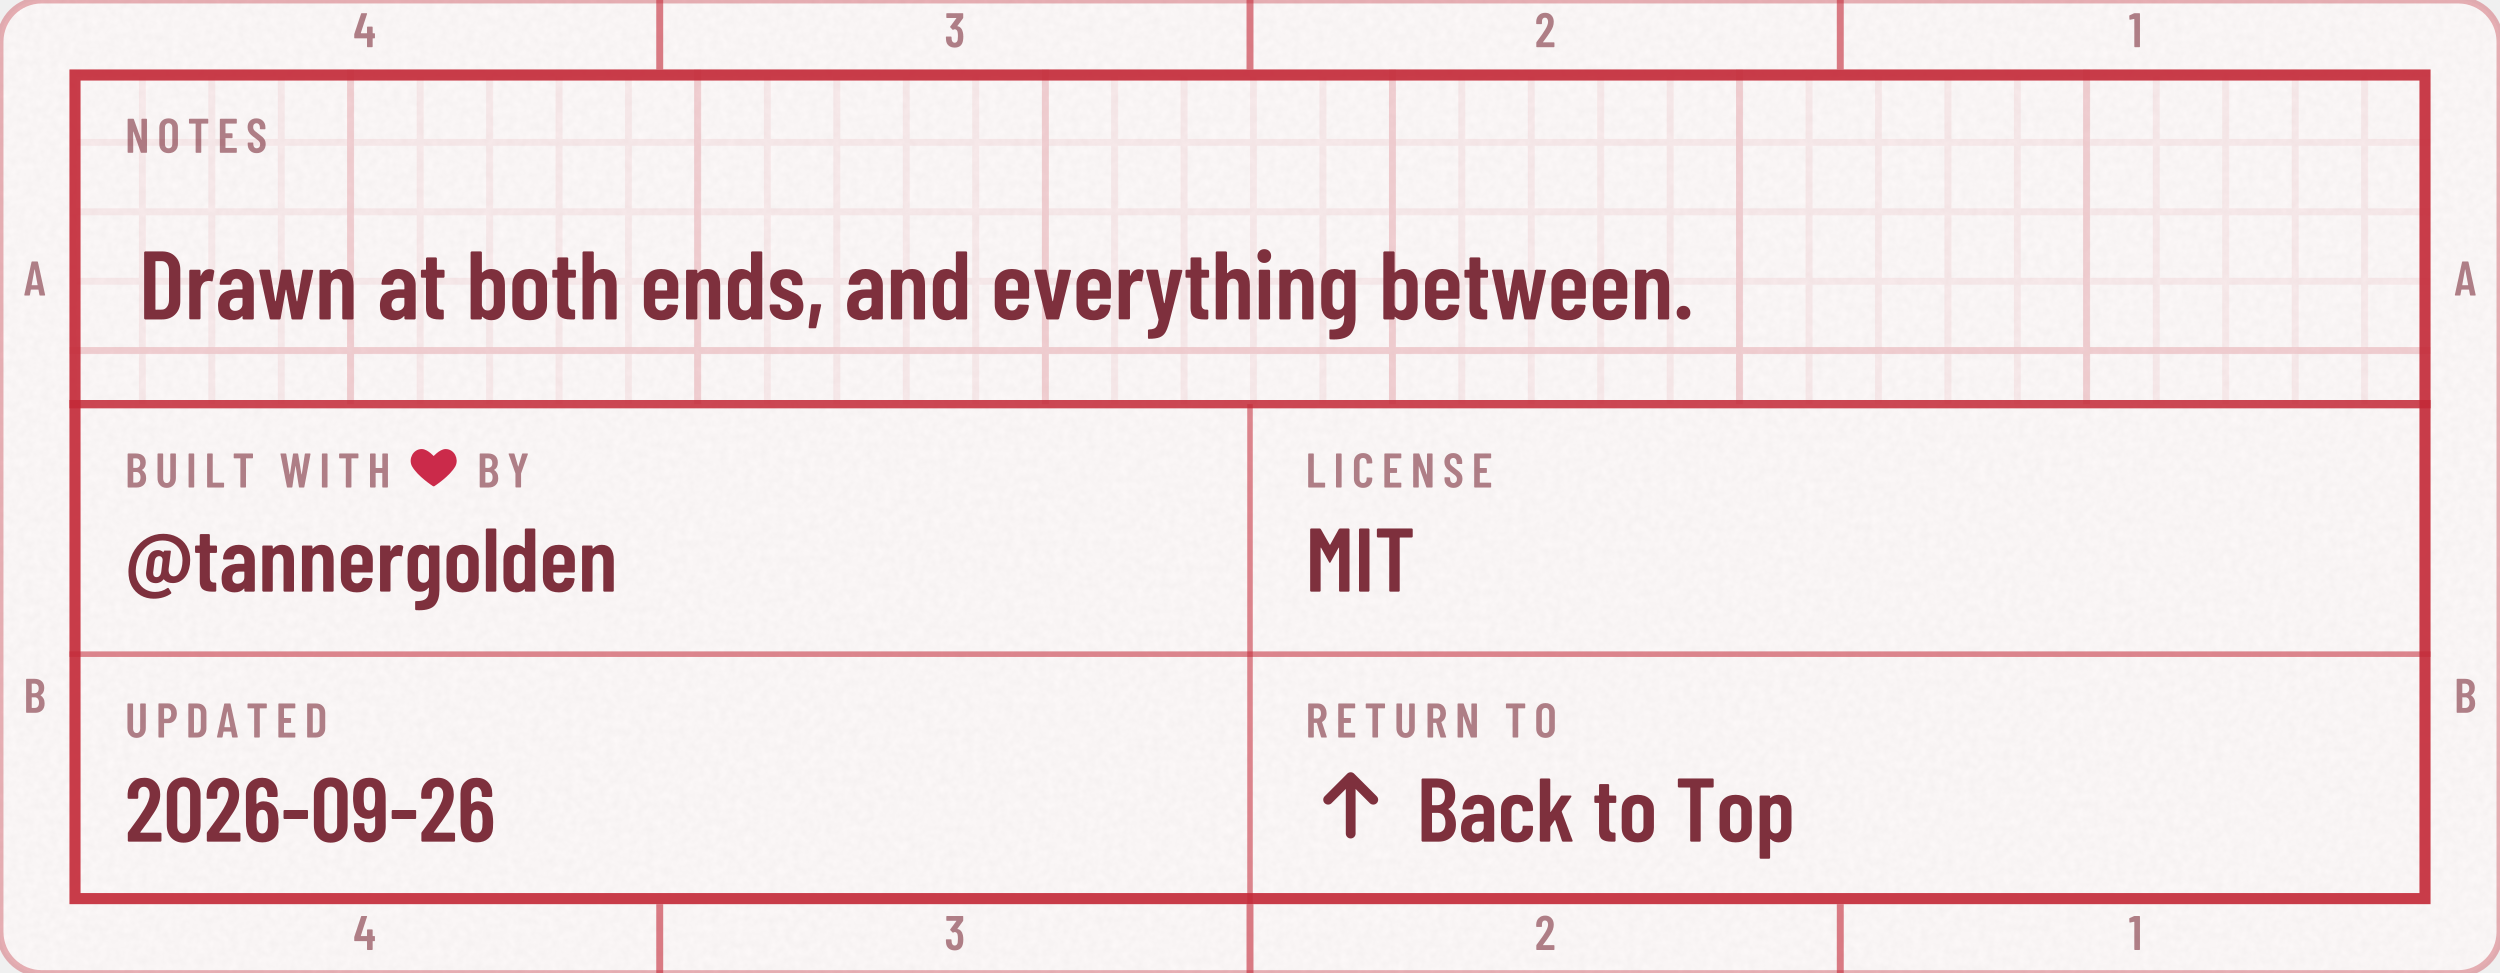
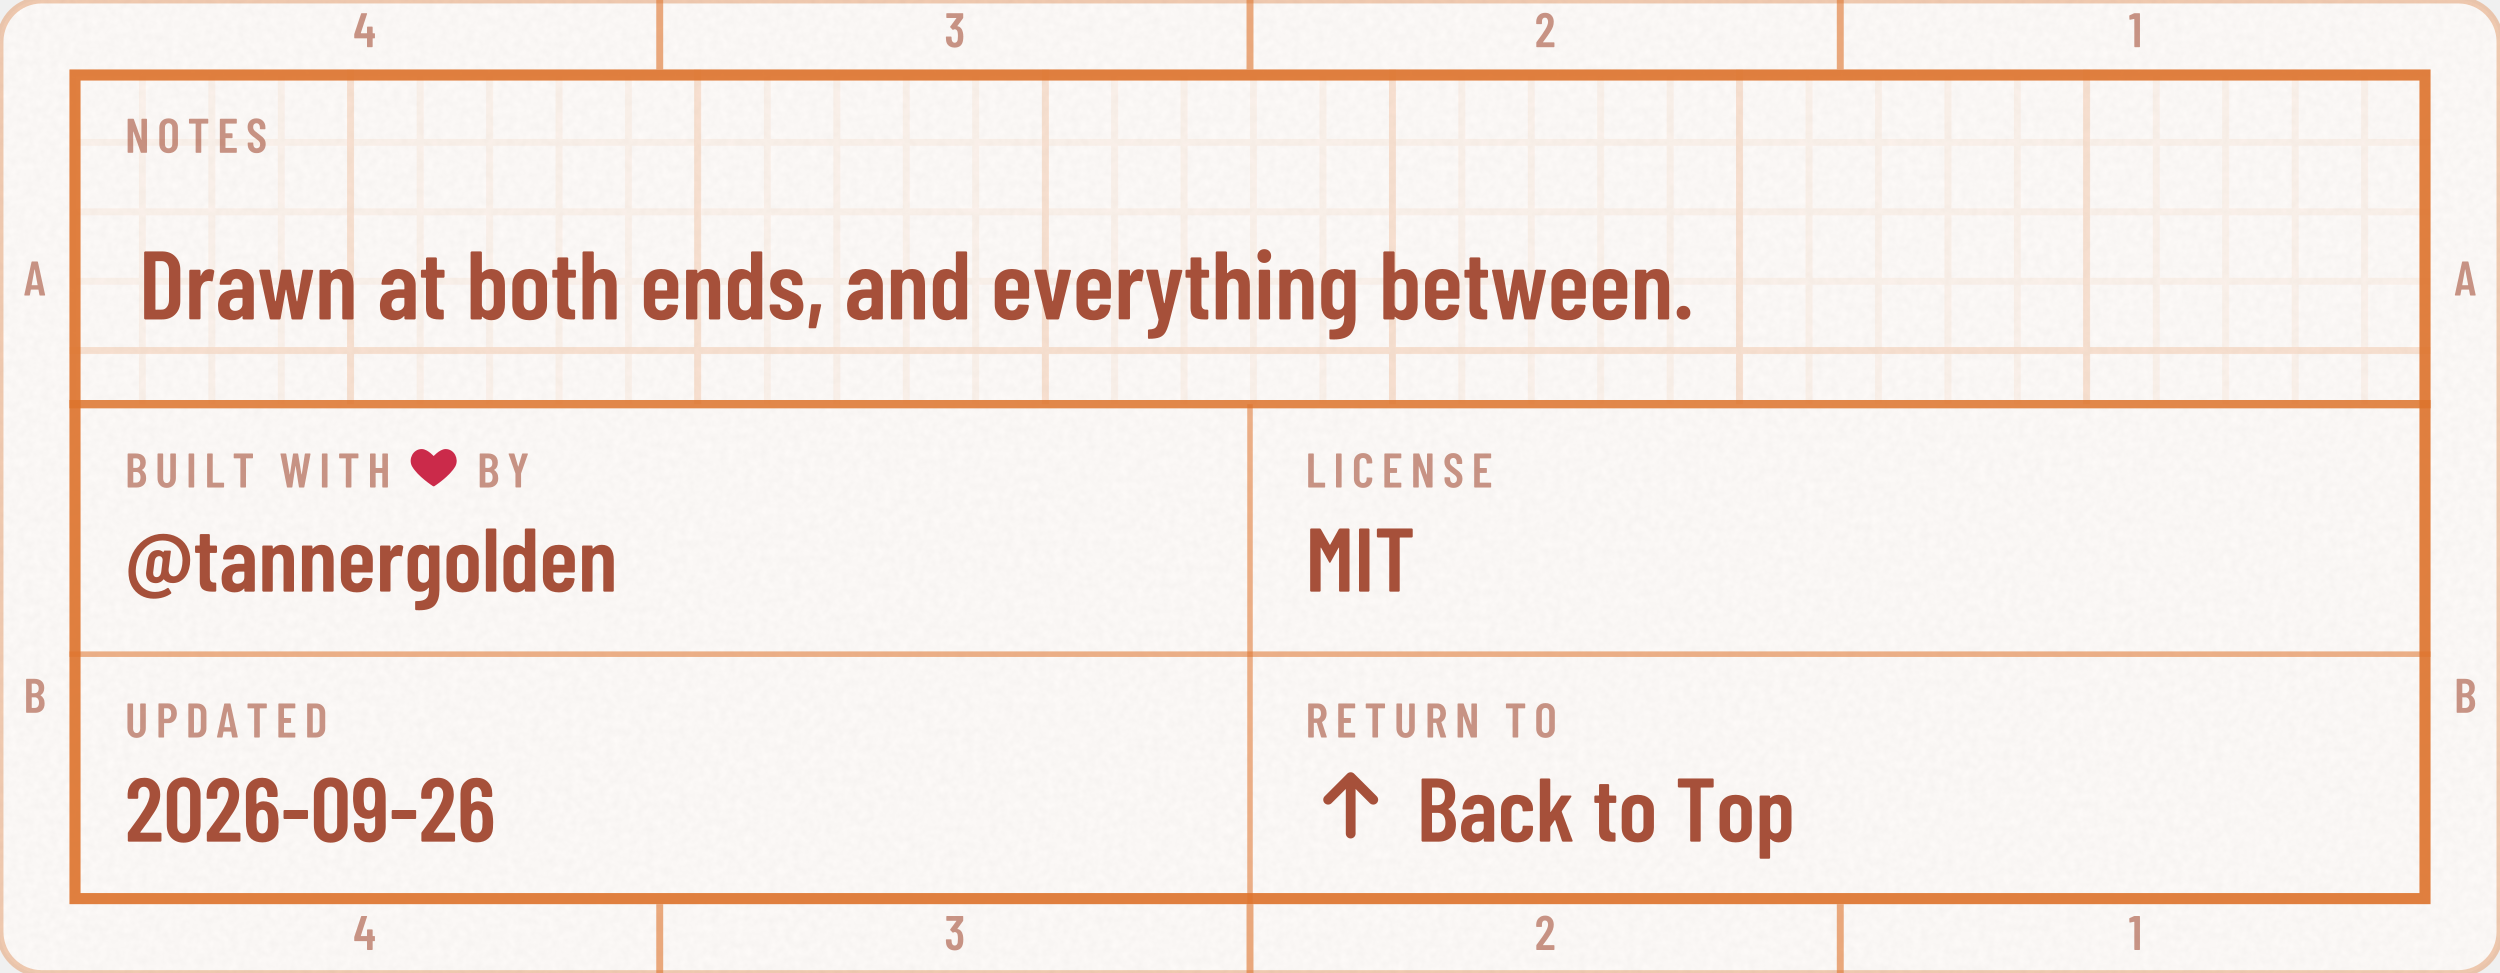
<svg xmlns="http://www.w3.org/2000/svg" width="360" height="140" viewBox="0 0 360 140" role="img" aria-labelledby="t d">
  <defs>
    <clipPath id="kc1">
      <rect x="0" y="0" width="360" height="140.2" rx="6" />
    </clipPath>
    <filter id="kn2" x="0" y="0" width="100%" height="100%">
      <feTurbulence type="fractalNoise" baseFrequency=".85" numOctaves="2" stitchTiles="stitch" />
      <feColorMatrix values="0 0 0 0 0 0 0 0 0 0 0 0 0 0 0 0 0 0 0.035 0" />
    </filter>
    <pattern id="kp3" width="10" height="10" patternUnits="userSpaceOnUse">
-       <path d="M10 .5H.5V10" fill="none" stroke="#C32837" stroke-opacity="0.07" />
+       <path d="M10 .5H.5V10" fill="none" stroke="#DD732C" stroke-opacity="0.07" />
    </pattern>
    <pattern id="kp4" width="50" height="50" patternUnits="userSpaceOnUse">
-       <path d="M50 .5H.5V50" fill="none" stroke="#C32837" stroke-opacity="0.14" />
+       <path d="M50 .5H.5V50" fill="none" stroke="#DD732C" stroke-opacity="0.14" />
    </pattern>
    <clipPath id="kc5">
      <path clip-rule="evenodd" d="M10 10h340v120.2h-340zM10 58.2h340v72h-340z" />
    </clipPath>
    <path id="m44" d="M33 -78 59 146Q60 157 71 157H151Q164 157 161 144L112 -80Q110 -91 99 -91H45Q39 -91 36 -88Q32 -84 33 -78Z" />
    <path id="m45" d="M27 263V339Q27 344 30 348Q34 351 39 351H286Q291 351 294 348Q298 344 298 339V263Q298 258 294 254Q291 251 286 251H39Q34 251 30 254Q27 258 27 263Z" />
    <path id="m46" d="M35 69Q35 100 55 120Q75 140 106 140Q137 140 156 120Q176 100 176 69Q176 38 156 18Q136 -2 106 -2Q75 -2 55 18Q35 38 35 69Z" />
    <path id="m48" d="M38 183V517Q38 604 89 658Q140 711 224 711Q309 711 360 658Q412 604 412 517V183Q412 96 360 42Q309 -11 224 -11Q140 -11 89 42Q38 96 38 183ZM296 176V524Q296 563 276 586Q257 610 224 610Q192 610 173 586Q154 563 154 524V176Q154 137 173 114Q192 90 224 90Q257 90 276 114Q296 137 296 176Z" />
    <path id="m49" d="M122 700H218Q223 700 226 696Q230 693 230 688V12Q230 7 226 4Q223 0 218 0H126Q121 0 118 4Q114 7 114 12V576Q114 578 112 580Q111 582 109 581L27 565H24Q13 565 13 576L10 643Q10 653 18 657L107 697Q114 700 122 700Z" />
    <path id="m50" d="M173 100H392Q397 100 400 96Q404 93 404 88V12Q404 7 400 4Q397 0 392 0H43Q38 0 34 4Q31 7 31 12V92Q31 101 36 107L75 160Q114 212 152 266Q189 320 215 363Q273 459 273 522Q273 562 256 585Q238 608 209 608Q180 608 163 586Q146 563 147 526V487Q147 482 144 478Q140 475 135 475H41Q36 475 32 478Q29 482 29 487V530Q33 610 84 659Q134 708 214 708Q293 708 342 656Q390 605 390 521Q390 471 373 422Q356 373 319 317Q294 277 260 229Q225 181 214 166Q184 126 170 106Q168 104 169 102Q170 100 173 100Z" />
    <path id="m51" d="M387 218Q387 169 380 134Q368 66 326 29Q283 -8 210 -8Q134 -8 86 32Q38 73 32 143Q30 165 28 207Q28 219 40 219H132Q144 219 144 207Q146 173 148 156Q153 125 169 108Q185 92 210 92Q234 92 250 108Q266 123 271 152Q276 182 276 230Q276 281 269 315Q263 341 248 355Q233 369 210 369Q195 369 183 360Q177 356 174 356Q172 356 166 360L119 408Q115 412 115 417Q115 421 118 425L243 595Q245 597 244 599Q242 601 239 601H49Q44 601 40 604Q37 608 37 613V688Q37 693 40 696Q44 700 49 700H373Q378 700 382 696Q385 693 385 688V609Q385 602 380 594L266 438Q262 432 268 431Q309 426 338 392Q368 358 378 307Q387 267 387 218Z" />
    <path id="m52" d="M443 275V194Q443 189 440 186Q436 182 431 182H401Q396 182 396 177V12Q396 7 392 4Q389 0 384 0H292Q287 0 284 4Q280 7 280 12V177Q280 182 275 182H29Q24 182 20 186Q17 189 17 194V259Q17 268 19 274L158 690Q161 700 171 700H271Q277 700 280 696Q283 693 281 686L153 293Q152 287 157 287H275Q280 287 280 292V412Q280 417 284 420Q287 424 292 424H384Q389 424 392 420Q396 417 396 412V292Q396 287 401 287H431Q436 287 440 284Q443 280 443 275Z" />
    <path id="m54" d="M401 216Q401 193 399 151Q394 75 346 34Q299 -8 221 -8Q147 -8 101 30Q55 69 46 144Q40 171 40 207L39 532Q39 613 88 660Q138 708 219 708Q295 708 343 660Q391 612 391 532V507Q391 502 388 498Q384 495 379 495H287Q282 495 278 498Q275 502 275 507V526Q275 560 258 582Q242 605 219 605Q191 605 174 583Q156 561 156 526V423Q156 420 158 419Q160 418 162 420Q191 447 234 447Q303 447 346 403Q389 359 396 286Q401 253 401 216ZM284 224Q284 250 279 295Q267 353 220 353Q196 353 180 338Q165 322 160 292Q156 257 156 224Q156 195 159 157Q164 125 180 108Q195 91 220 91Q245 91 260 109Q276 127 281 160Q284 196 284 224Z" />
    <path id="m57" d="M384 168Q384 87 334 40Q285 -8 204 -8Q128 -8 80 40Q32 88 32 168V193Q32 198 36 202Q39 205 44 205H136Q141 205 144 202Q148 198 148 193V174Q148 140 164 118Q181 95 204 95Q232 95 250 117Q267 139 267 174V276Q267 279 265 280Q263 281 261 279Q232 253 189 253Q120 253 77 297Q34 341 27 414Q22 447 22 484Q22 518 25 549Q29 625 76 666Q124 708 203 708Q276 708 322 670Q368 631 378 556Q383 526 383 493ZM267 476Q267 506 264 543Q253 609 204 609Q179 609 163 591Q147 573 142 540Q140 516 140 476Q140 439 145 405Q150 377 166 362Q181 347 204 347Q228 347 244 362Q259 378 263 408Q267 443 267 476Z" />
    <path id="m64" d="M722 352Q722 327 719 301Q706 204 655 150Q604 95 529 95Q465 95 431 135Q427 138 424 134Q409 113 387 104Q365 94 343 94Q292 94 262 124Q233 154 233 201Q233 218 238 250L242 283Q244 307 250 347Q268 461 367 461Q380 461 394 456Q409 451 421 440Q428 435 428 442V444Q429 455 441 455H497Q509 455 508 442L484 258Q483 252 483 240Q483 206 499 188Q515 170 541 170Q577 170 602 206Q626 243 634 303Q637 326 637 346Q637 413 609 463Q581 513 530 540Q480 567 414 567Q342 567 279 530Q216 492 174 426Q132 359 122 275Q119 251 119 229Q119 156 149 104Q179 51 228 24Q277 -3 333 -3Q408 -3 468 39Q473 42 476 42Q482 42 485 36L511 -6Q513 -9 513 -14Q513 -19 508 -23Q472 -48 424 -63Q375 -78 319 -78Q239 -78 175 -42Q111 -5 74 62Q38 130 38 221Q38 253 42 280Q55 384 109 466Q163 549 246 595Q328 641 422 641Q510 641 578 605Q646 569 684 504Q722 438 722 352ZM400 212 403 233 404 243 414 326 416 343Q419 365 408 379Q398 393 379 393Q360 393 346 379Q332 365 329 343L326 322Q320 283 320 276L312 212Q311 188 321 174Q331 161 350 161Q369 161 382 175Q396 189 400 212Z" />
    <path id="m65" d="M325 11 306 116Q306 121 300 121H154Q148 121 148 116L129 11Q128 0 116 0H25Q11 0 14 13L162 689Q164 700 175 700H281Q292 700 294 689L442 13V9Q442 0 431 0H338Q326 0 325 11ZM171 212H282Q288 212 287 217L229 533Q228 536 226 536Q224 536 223 533L166 217Q165 212 171 212Z" />
    <path id="m66" d="M242 0H66Q61 0 58 4Q54 7 54 12V688Q54 693 58 696Q61 700 66 700H224Q319 700 373 652Q427 604 427 512Q427 409 354 365Q349 362 352 359Q391 334 413 292Q435 250 435 192Q435 100 382 50Q328 0 242 0ZM170 595V409Q170 404 175 404H226Q267 404 290 429Q313 454 313 500Q313 548 290 574Q267 600 226 600H175Q170 600 170 595ZM319 208Q319 260 296 290Q273 319 233 319H175Q170 319 170 314V106Q170 101 175 101H233Q273 101 296 129Q319 157 319 208Z" />
    <path id="m67" d="M42 180V521Q42 607 94 658Q145 708 230 708Q316 708 368 658Q420 607 420 521V509Q420 504 416 500Q413 496 408 496L315 492Q303 492 303 504V529Q303 564 283 586Q263 608 230 608Q198 608 178 586Q158 564 158 529V171Q158 136 178 114Q198 92 230 92Q263 92 283 114Q303 136 303 171V196Q303 201 306 204Q310 208 315 208L408 204Q413 204 416 200Q420 197 420 192V180Q420 95 368 44Q316 -8 230 -8Q145 -8 94 44Q42 95 42 180Z" />
    <path id="m68" d="M54 12V688Q54 693 58 696Q61 700 66 700H237Q323 700 374 648Q426 596 426 509V191Q426 104 374 52Q323 0 237 0H66Q61 0 58 4Q54 7 54 12ZM175 100 235 101Q268 101 288 128Q309 154 310 198V502Q310 547 290 574Q269 600 234 600H175Q170 600 170 595V105Q170 100 175 100Z" />
    <path id="m69" d="M391 600H175Q170 600 170 595V406Q170 401 175 401H303Q308 401 312 398Q315 394 315 389V312Q315 307 312 304Q308 300 303 300H175Q170 300 170 295V105Q170 100 175 100H391Q396 100 400 96Q403 93 403 88V12Q403 7 400 4Q396 0 391 0H66Q61 0 58 4Q54 7 54 12V688Q54 693 58 696Q61 700 66 700H391Q396 700 400 696Q403 693 403 688V612Q403 607 400 604Q396 600 391 600Z" />
    <path id="m72" d="M319 700H411Q416 700 420 696Q423 693 423 688V12Q423 7 420 4Q416 0 411 0H319Q314 0 310 4Q307 7 307 12V295Q307 300 302 300H175Q170 300 170 295V12Q170 7 166 4Q163 0 158 0H66Q61 0 58 4Q54 7 54 12V688Q54 693 58 696Q61 700 66 700H158Q163 700 166 696Q170 693 170 688V406Q170 401 175 401H302Q307 401 307 406V688Q307 693 310 696Q314 700 319 700Z" />
    <path id="m73" d="M54 12V688Q54 693 58 696Q61 700 66 700H158Q163 700 166 696Q170 693 170 688V12Q170 7 166 4Q163 0 158 0H66Q61 0 58 4Q54 7 54 12Z" />
    <path id="m76" d="M54 12V688Q54 693 58 696Q61 700 66 700H158Q163 700 166 696Q170 693 170 688V105Q170 100 175 100H391Q396 100 400 96Q403 93 403 88V12Q403 7 400 4Q396 0 391 0H66Q61 0 58 4Q54 7 54 12Z" />
    <path id="m77" d="M383 700H475Q480 700 484 696Q487 693 487 688V12Q487 7 484 4Q480 0 475 0H383Q378 0 374 4Q371 7 371 12V484Q371 488 369 488Q367 488 365 485L278 327Q273 319 269 319Q265 319 260 327L173 485Q171 488 169 488Q167 488 167 484V12Q167 7 164 4Q160 0 155 0H63Q58 0 54 4Q51 7 51 12V688Q51 693 54 696Q58 700 63 700H155Q165 700 170 692L267 521Q270 517 273 521L368 692Q373 700 383 700Z" />
    <path id="m78" d="M350 700H441Q446 700 450 696Q453 693 453 688V12Q453 7 450 4Q446 0 441 0H336Q326 0 323 10L174 434Q173 437 170 436Q168 436 168 433L169 12Q169 7 166 4Q162 0 157 0H66Q61 0 58 4Q54 7 54 12V688Q54 693 58 696Q61 700 66 700H169Q179 700 182 690L332 269Q333 266 336 266Q338 267 338 270V688Q338 693 342 696Q345 700 350 700Z" />
    <path id="m79" d="M42 182V518Q42 604 94 656Q147 708 233 708Q319 708 372 656Q425 604 425 518V182Q425 96 372 44Q319 -8 233 -8Q147 -8 94 44Q42 96 42 182ZM309 177V523Q309 561 288 584Q267 608 233 608Q199 608 178 584Q158 561 158 523V177Q158 139 178 116Q199 92 233 92Q267 92 288 116Q309 139 309 177Z" />
    <path id="m80" d="M432 495Q432 405 384 350Q337 295 259 295H174Q169 295 169 290V12Q169 7 166 4Q162 0 157 0H65Q60 0 56 4Q53 7 53 12V689Q53 694 56 698Q60 701 65 701H253Q306 701 346 675Q387 649 410 602Q432 555 432 495ZM316 492Q316 542 294 572Q271 601 234 601H174Q169 601 169 596V391Q169 386 174 386H234Q271 386 294 414Q316 443 316 492Z" />
    <path id="m82" d="M318 10 233 297Q231 301 228 301H175Q170 301 170 296V12Q170 7 166 4Q163 0 158 0H66Q61 0 58 4Q54 7 54 12V688Q54 693 58 696Q61 700 66 700H254Q307 700 348 674Q388 649 410 602Q433 556 433 496Q433 434 409 389Q385 344 342 321Q338 320 339 315L437 14Q438 12 438 9Q438 0 427 0H331Q321 0 318 10ZM170 595V396Q170 391 175 391H236Q272 391 294 419Q317 447 317 495Q317 543 294 572Q272 600 236 600H175Q170 600 170 595Z" />
    <path id="m83" d="M34 173V199Q34 204 38 208Q41 211 46 211H137Q142 211 146 208Q149 204 149 199V179Q149 140 168 116Q188 92 219 92Q250 92 270 114Q290 137 290 174Q290 200 279 219Q268 238 248 255Q228 272 184 304Q134 340 104 368Q73 396 52 436Q32 475 32 527Q32 610 82 659Q132 708 214 708Q297 708 348 656Q399 605 399 520V496Q399 491 396 488Q392 484 387 484H297Q292 484 288 488Q285 491 285 496V522Q285 561 266 584Q246 608 214 608Q184 608 165 586Q146 565 146 527Q146 491 166 466Q187 441 247 397Q308 352 339 324Q370 295 387 261Q404 227 404 180Q404 95 353 44Q302 -8 219 -8Q136 -8 85 42Q34 92 34 173Z" />
    <path id="m84" d="M425 688V612Q425 607 422 604Q418 600 413 600H286Q281 600 281 595V12Q281 7 278 4Q274 0 269 0H177Q172 0 168 4Q165 7 165 12V595Q165 600 160 600H40Q35 600 32 604Q28 607 28 612V688Q28 693 32 696Q35 700 40 700H413Q418 700 422 696Q425 693 425 688Z" />
    <path id="m85" d="M50 194V688Q50 693 54 696Q57 700 62 700H154Q159 700 162 696Q166 693 166 688V182Q166 142 186 117Q206 92 239 92Q272 92 292 117Q312 142 312 182V688Q312 693 316 696Q319 700 324 700H416Q421 700 424 696Q428 693 428 688V194Q428 103 376 48Q324 -8 239 -8Q153 -8 102 48Q50 103 50 194Z" />
    <path id="m87" d="M157 11 24 687 23 691Q23 700 34 700H130Q142 700 143 689L213 272Q214 269 216 269Q218 269 219 272L282 689Q283 700 295 700H375Q387 700 388 689L456 272Q457 269 459 269Q461 269 462 272L525 689Q526 700 538 700H631Q644 700 642 687L515 11Q514 0 502 0H417Q405 0 404 11L337 436Q336 440 334 440Q332 440 331 436L269 11Q268 0 256 0H170Q158 0 157 11Z" />
    <path id="m89" d="M170 13V286L169 292L30 686Q29 688 29 691Q29 700 40 700H136Q147 700 150 690L225 433Q226 430 228 430Q230 430 231 433L306 690Q309 700 320 700H416Q422 700 425 696Q428 693 426 686L287 292L286 286V13Q286 8 282 4Q279 1 274 1H182Q177 1 174 4Q170 8 170 13Z" />
    <path id="m97" d="M397 352V12Q397 7 394 4Q390 0 385 0H293Q288 0 284 4Q281 7 281 12V31Q281 34 279 35Q277 36 275 33Q240 -8 173 -8Q116 -8 72 24Q29 57 29 143Q29 233 82 271Q134 309 224 309H276Q281 309 281 314V340Q281 376 263 398Q245 419 218 419Q197 419 183 406Q169 392 166 369Q165 357 153 357H56Q44 357 45 369Q50 437 98 478Q147 519 220 519Q299 519 348 473Q397 427 397 352ZM281 160V217Q281 222 276 222H224Q190 222 169 204Q148 185 148 150Q148 119 164 104Q180 88 205 88Q235 88 258 107Q281 126 281 160Z" />
    <path id="m98" d="M399 357V154Q399 80 362 36Q325 -8 258 -8Q204 -8 168 27Q166 29 164 28Q162 27 162 24V12Q162 7 158 4Q155 0 150 0H58Q53 0 50 4Q46 7 46 12V688Q46 693 50 696Q53 700 58 700H150Q155 700 158 696Q162 693 162 688V486Q162 483 164 482Q167 482 170 486Q189 503 212 511Q236 519 258 519Q324 519 362 476Q399 433 399 357ZM222 419Q198 419 182 404Q166 388 162 362V149Q166 123 182 108Q198 92 222 92Q250 92 267 112Q284 131 284 163V348Q284 380 267 400Q250 419 222 419Z" />
    <path id="m99" d="M38 155V357Q38 430 86 474Q133 519 215 519Q297 519 345 476Q393 432 393 365V351Q393 346 390 342Q386 339 381 339L289 335Q277 335 277 347V357Q277 382 260 400Q242 419 215 419Q188 419 171 399Q154 379 154 348V163Q154 132 171 112Q188 92 215 92Q242 92 260 110Q277 129 277 155V165Q277 170 280 174Q284 177 289 177L381 176Q386 176 390 172Q393 169 393 164V146Q393 77 345 34Q297 -8 215 -8Q133 -8 86 36Q38 80 38 155Z" />
    <path id="m100" d="M287 700H379Q384 700 388 696Q391 693 391 688V12Q391 7 388 4Q384 0 379 0H287Q282 0 278 4Q275 7 275 12V24Q275 27 273 28Q271 29 269 27Q233 -8 179 -8Q112 -8 75 36Q38 80 38 154V357Q38 433 76 476Q113 519 179 519Q202 519 226 510Q250 502 269 483Q271 481 273 482Q275 483 275 486V688Q275 693 278 696Q282 700 287 700ZM275 149V362Q271 388 255 404Q239 419 215 419Q187 419 170 400Q153 380 153 348V163Q153 131 170 112Q187 92 215 92Q239 92 255 108Q271 123 275 149Z" />
    <path id="m101" d="M380 213H159Q154 213 154 208V163Q154 132 171 112Q188 92 215 92Q238 92 254 106Q271 121 276 144Q279 154 289 154L378 150Q383 150 386 146Q390 143 389 137Q382 67 338 30Q294 -8 215 -8Q133 -8 86 36Q38 79 38 154V357Q38 430 86 474Q133 519 215 519Q297 519 344 474Q392 430 392 357V225Q392 220 388 216Q385 213 380 213ZM154 348V303Q154 298 159 298H272Q277 298 277 303V348Q277 380 260 400Q243 419 215 419Q188 419 171 399Q154 379 154 348Z" />
    <path id="m103" d="M287 511H379Q384 511 388 508Q391 504 391 499V19Q391 -89 342 -148Q293 -206 167 -206Q145 -206 134 -205Q122 -204 122 -192V-115Q122 -102 135 -104Q192 -105 222 -90Q253 -75 264 -46Q275 -17 275 30V41Q275 44 273 44Q271 45 269 42Q236 -1 175 -1Q108 -1 73 42Q38 86 38 161V357Q38 434 74 476Q109 519 175 519Q236 519 269 476Q271 473 273 474Q275 474 275 477V499Q275 504 278 508Q282 511 287 511ZM275 169V348Q275 380 258 400Q242 419 215 419Q188 419 171 399Q154 379 154 348V169Q154 138 171 118Q188 99 215 99Q242 99 258 118Q275 138 275 169Z" />
    <path id="m104" d="M397 352V12Q397 7 394 4Q390 0 385 0H293Q288 0 284 4Q281 7 281 12V343Q281 379 266 399Q251 419 223 419Q194 419 178 398Q162 377 162 340V12Q162 7 158 4Q155 0 150 0H58Q53 0 50 4Q46 7 46 12V688Q46 693 50 696Q53 700 58 700H150Q155 700 158 696Q162 693 162 688V479Q162 476 164 476Q167 475 170 479Q204 519 265 519Q330 519 364 476Q397 432 397 352Z" />
    <path id="m105" d="M36 652Q36 683 56 703Q76 723 107 723Q138 723 158 703Q177 683 177 652Q177 621 157 601Q137 581 107 581Q76 581 56 601Q36 621 36 652ZM50 12V499Q50 504 54 508Q57 511 62 511H154Q159 511 162 508Q166 504 166 499V12Q166 7 162 4Q159 0 154 0H62Q57 0 54 4Q50 7 50 12Z" />
    <path id="m107" d="M46 12V688Q46 693 50 696Q53 700 58 700H150Q155 700 158 696Q162 693 162 688V332Q162 328 164 328Q166 328 168 331L277 503Q281 511 291 511H387Q394 511 396 506Q398 502 394 496L290 339Q288 335 289 332L409 14Q410 12 410 9Q410 0 399 0H304Q294 0 291 10L217 236Q216 239 214 240Q212 240 211 237L164 167Q162 163 162 161V12Q162 7 158 4Q155 0 150 0H58Q53 0 50 4Q46 7 46 12Z" />
    <path id="m108" d="M42 12V688Q42 693 46 696Q49 700 54 700H146Q151 700 154 696Q158 693 158 688V12Q158 7 154 4Q151 0 146 0H54Q49 0 46 4Q42 7 42 12Z" />
    <path id="m110" d="M397 352V12Q397 7 394 4Q390 0 385 0H293Q288 0 284 4Q281 7 281 12V343Q281 379 266 399Q251 419 223 419Q194 419 178 398Q162 377 162 340V12Q162 7 158 4Q155 0 150 0H58Q53 0 50 4Q46 7 46 12V499Q46 504 50 508Q53 511 58 511H150Q155 511 158 508Q162 504 162 499V479Q162 476 164 476Q167 475 170 479Q204 519 265 519Q330 519 364 476Q397 432 397 352Z" />
    <path id="m111" d="M38 155V356Q38 430 86 474Q134 519 216 519Q299 519 347 474Q395 430 395 356V155Q395 80 348 36Q300 -8 216 -8Q133 -8 86 36Q38 80 38 155ZM279 164V348Q279 379 262 399Q244 419 216 419Q188 419 171 400Q154 380 154 348V164Q154 132 171 112Q188 93 216 93Q244 93 262 112Q279 132 279 164Z" />
    <path id="m112" d="M403 357V155Q403 78 366 35Q329 -8 262 -8Q239 -8 215 0Q191 9 172 28Q170 30 168 29Q166 28 166 25V-177Q166 -182 162 -186Q159 -189 154 -189H62Q57 -189 54 -186Q50 -182 50 -177V499Q50 504 54 508Q57 511 62 511H154Q159 511 162 508Q166 504 166 499V487Q166 484 168 484Q171 483 174 487Q209 519 262 519Q329 519 366 476Q403 432 403 357ZM226 420Q199 420 182 400Q166 380 166 348V163Q166 131 182 112Q199 92 226 92Q254 92 271 112Q288 131 288 163V348Q288 380 271 400Q254 420 226 420Z" />
    <path id="m114" d="M297 507Q305 502 303 492L287 399Q286 387 273 392Q259 396 247 396Q235 396 225 393Q197 389 180 362Q162 334 162 296V13Q162 8 158 4Q155 1 150 1H58Q53 1 50 4Q46 8 46 13V499Q46 504 50 508Q53 511 58 511H150Q155 511 158 508Q162 504 162 499V453Q162 449 164 448Q166 448 167 452Q194 517 255 517Q282 517 297 507Z" />
    <path id="m115" d="M30 135V142Q30 147 34 150Q37 154 42 154H128Q133 154 136 150Q140 147 140 142V137Q140 113 158 97Q177 81 204 81Q230 81 245 96Q260 111 260 134Q260 154 247 168Q234 181 219 188Q204 195 165 211Q108 233 72 267Q35 301 35 368Q35 438 80 478Q124 517 200 517Q278 517 324 476Q369 434 369 364Q369 359 366 356Q362 352 357 352H273Q268 352 264 356Q261 359 261 364V370Q261 394 244 410Q228 426 203 426Q177 426 162 410Q146 393 146 370Q146 351 158 338Q170 325 185 318Q200 310 235 295Q277 278 306 262Q334 245 356 214Q377 184 377 139Q377 72 330 33Q283 -6 203 -6Q124 -6 77 32Q30 70 30 135Z" />
    <path id="m116" d="M248 429H186Q181 429 181 424V162Q181 127 194 114Q207 100 233 101H240Q245 101 248 98Q252 94 252 89V12Q252 7 248 4Q245 0 240 0H206Q138 0 104 25Q69 50 69 119V424Q69 429 64 429H29Q24 429 20 432Q17 436 17 441V499Q17 504 20 508Q24 511 29 511H64Q69 511 69 516V626Q69 631 72 634Q76 638 81 638H169Q174 638 178 634Q181 631 181 626V516Q181 511 186 511H248Q253 511 256 508Q260 504 260 499V441Q260 436 256 432Q253 429 248 429Z" />
    <path id="m118" d="M141 10 19 499V503Q19 512 30 512H132Q144 512 145 501L205 190Q206 187 208 187Q210 187 211 190L270 501Q271 512 283 512L385 510Q399 510 396 497L275 10Q272 0 261 0H155Q144 0 141 10Z" />
    <path id="m119" d="M126 11 19 499V503Q19 512 30 512H118Q130 512 131 501L183 190Q184 187 186 187Q188 187 189 190L244 501Q245 512 257 512H335Q347 512 348 501L404 189Q405 186 407 186Q409 186 410 189L463 501Q464 512 476 512L563 510Q576 510 573 497L466 11Q464 0 453 0H363Q351 0 350 11L297 303Q296 306 294 306Q292 306 291 303L239 11Q238 0 226 0H139Q128 0 126 11Z" />
    <path id="m121" d="M34 -187V-115Q34 -110 37 -106Q40 -103 44 -103Q77 -102 96 -94Q115 -87 126 -66Q138 -44 143 -3L142 3L16 499V503Q16 512 27 512H125Q137 512 138 501L199 170Q200 167 202 167Q204 167 205 170L264 501Q265 512 277 512L376 510Q390 510 387 497L253 -28Q234 -99 213 -134Q192 -169 154 -184Q116 -199 45 -199H40Q38 -199 36 -196Q34 -192 34 -187Z" />
  </defs>
-   <rect y="0" width="360" height="140.2" rx="6" fill="#FFFFFF" stroke="#C32837" stroke-opacity=".35" />
-   <rect y="0" width="360" height="140.2" rx="6" fill="#C32837" fill-opacity=".03" />
+   <rect y="0" width="360" height="140.2" rx="6" fill="#FFFFFF" stroke="#DD732C" stroke-opacity=".35" />
+   <rect y="0" width="360" height="140.2" rx="6" fill="#DD732C" fill-opacity=".03" />
  <rect y="0" width="360" height="140.2" clip-path="url(#kc1)" filter="url(#kn2)" />
  <g clip-path="url(#kc5)">
    <rect y="0" width="360" height="140.2" fill="url(#kp3)" />
    <rect y="0" width="360" height="140.2" fill="url(#kp4)" />
  </g>
-   <rect x="10.8" y="10.8" width="338.4" height="118.6" fill="none" stroke="#C32837" stroke-opacity="0.9" stroke-width="1.6" />
-   <path d="M95 0V10M95 130.2V140.2M180 0V10M180 130.2V140.2M265 0V10M265 130.2V140.2" stroke="#C32837" stroke-opacity="0.6" />
-   <g transform="scale(0.007 -0.007)" fill="#7E303D" fill-opacity="0.6">
+   <rect x="10.8" y="10.8" width="338.4" height="118.6" fill="none" stroke="#DD732C" stroke-opacity="0.9" stroke-width="1.6" />
+   <path d="M95 0V10M95 130.2V140.2M180 0V10M180 130.2V140.2M265 0V10M265 130.2V140.2" stroke="#DD732C" stroke-opacity="0.6" />
+   <g transform="scale(0.007 -0.007)" fill="#A6503A" fill-opacity="0.6">
    <use href="#m52" x="7270" y="-971" />
    <use href="#m52" x="7270" y="-19543" />
    <use href="#m51" x="19430" y="-971" />
    <use href="#m51" x="19430" y="-19543" />
    <use href="#m50" x="31573" y="-971" />
    <use href="#m50" x="31573" y="-19543" />
    <use href="#m49" x="43792" y="-971" />
    <use href="#m49" x="43792" y="-19543" />
    <use href="#m65" x="486" y="-6079" />
    <use href="#m65" x="50486" y="-6079" />
    <use href="#m66" x="483" y="-14664" />
    <use href="#m66" x="50483" y="-14664" />
  </g>
-   <g transform="translate(18 22) scale(0.007 -0.007)" fill="#7E303D" fill-opacity="0.6">
+   <g transform="translate(18 22) scale(0.007 -0.007)" fill="#A6503A" fill-opacity="0.6">
    <use href="#m78" x="0" />
    <use href="#m79" x="664" />
    <use href="#m84" x="1288" />
    <use href="#m69" x="1897" />
    <use href="#m83" x="2490" />
  </g>
-   <g transform="translate(20 46) scale(0.014 -0.014)" fill="#7E303D">
+   <g transform="translate(20 46) scale(0.014 -0.014)" fill="#A6503A">
    <use href="#m68" x="0" />
    <use href="#m114" x="472" />
    <use href="#m97" x="785" />
    <use href="#m119" x="1219" />
    <use href="#m110" x="1811" />
    <use href="#m97" x="2450" />
    <use href="#m116" x="2884" />
    <use href="#m98" x="3366" />
    <use href="#m111" x="3803" />
    <use href="#m116" x="4235" />
    <use href="#m104" x="4517" />
    <use href="#m101" x="5156" />
    <use href="#m110" x="5582" />
    <use href="#m100" x="6021" />
    <use href="#m115" x="6458" />
    <use href="#m44" x="6856" />
    <use href="#m97" x="7255" />
    <use href="#m110" x="7689" />
    <use href="#m100" x="8128" />
    <use href="#m101" x="8765" />
    <use href="#m118" x="9191" />
    <use href="#m101" x="9606" />
    <use href="#m114" x="10032" />
    <use href="#m121" x="10345" />
    <use href="#m116" x="10748" />
    <use href="#m104" x="11030" />
    <use href="#m105" x="11469" />
    <use href="#m110" x="11684" />
    <use href="#m103" x="12123" />
    <use href="#m98" x="12754" />
    <use href="#m101" x="13191" />
    <use href="#m116" x="13617" />
    <use href="#m119" x="13899" />
    <use href="#m101" x="14491" />
    <use href="#m101" x="14917" />
    <use href="#m110" x="15343" />
    <use href="#m46" x="15782" />
  </g>
-   <path d="M10 58.2H350" stroke="#C32837" stroke-opacity="0.85" stroke-width="1.2" />
-   <g transform="translate(18 70.2) scale(0.007 -0.007)" fill="#7E303D" fill-opacity="0.6">
+   <path d="M10 58.2H350" stroke="#DD732C" stroke-opacity="0.85" stroke-width="1.2" />
+   <g transform="translate(18 70.2) scale(0.007 -0.007)" fill="#A6503A" fill-opacity="0.6">
    <use href="#m66" x="0" />
    <use href="#m85" x="619" />
    <use href="#m73" x="1254" />
    <use href="#m76" x="1635" />
    <use href="#m84" x="2208" />
    <use href="#m87" x="3174" />
    <use href="#m73" x="3996" />
    <use href="#m84" x="4377" />
    <use href="#m72" x="4986" />
  </g>
  <g transform="translate(58.7 63.6) scale(0.3125)" fill="#CB2A4A" stroke="#CB2A4A" stroke-width="1.2" stroke-linejoin="round">
    <path d="M12 20s-7-4.5-9.5-9C1 8 3 4 6.5 4 9 4 12 7.5 12 7.5S15 4 17.5 4C21 4 23 8 21.5 11c-2.5 4.5-9.5 9-9.5 9z" />
  </g>
-   <g transform="translate(68.7 70.2) scale(0.007 -0.007)" fill="#7E303D" fill-opacity="0.6">
+   <g transform="translate(68.7 70.2) scale(0.007 -0.007)" fill="#A6503A" fill-opacity="0.6">
    <use href="#m66" x="0" />
    <use href="#m89" x="619" />
  </g>
-   <g transform="translate(18 85.2) scale(0.013 -0.013)" fill="#7E303D">
+   <g transform="translate(18 85.2) scale(0.013 -0.013)" fill="#A6503A">
    <use href="#m64" x="0" />
    <use href="#m116" x="759" />
    <use href="#m97" x="1041" />
    <use href="#m110" x="1475" />
    <use href="#m110" x="1914" />
    <use href="#m101" x="2353" />
    <use href="#m114" x="2779" />
    <use href="#m103" x="3092" />
    <use href="#m111" x="3523" />
    <use href="#m108" x="3955" />
    <use href="#m100" x="4154" />
    <use href="#m101" x="4591" />
    <use href="#m110" x="5017" />
  </g>
-   <path d="M180 58.2V94.2" stroke="#C32837" stroke-opacity="0.55" stroke-width=".8" />
-   <g transform="translate(188 70.2) scale(0.007 -0.007)" fill="#7E303D" fill-opacity="0.6">
+   <path d="M180 58.2V94.2" stroke="#DD732C" stroke-opacity="0.55" stroke-width=".8" />
+   <g transform="translate(188 70.2) scale(0.007 -0.007)" fill="#A6503A" fill-opacity="0.6">
    <use href="#m76" x="0" />
    <use href="#m73" x="572" />
    <use href="#m67" x="953" />
    <use href="#m69" x="1567" />
    <use href="#m78" x="2160" />
    <use href="#m83" x="2824" />
    <use href="#m69" x="3415" />
  </g>
-   <g transform="translate(188 85.2) scale(0.013 -0.013)" fill="#7E303D">
+   <g transform="translate(188 85.2) scale(0.013 -0.013)" fill="#A6503A">
    <use href="#m77" x="0" />
    <use href="#m73" x="538" />
    <use href="#m84" x="762" />
  </g>
-   <path d="M10 94.2H180" stroke="#C32837" stroke-opacity="0.55" stroke-width=".8" />
-   <g transform="translate(18 106.2) scale(0.007 -0.007)" fill="#7E303D" fill-opacity="0.6">
+   <path d="M10 94.2H180" stroke="#DD732C" stroke-opacity="0.55" stroke-width=".8" />
+   <g transform="translate(18 106.2) scale(0.007 -0.007)" fill="#A6503A" fill-opacity="0.6">
    <use href="#m85" x="0" />
    <use href="#m80" x="635" />
    <use href="#m68" x="1249" />
    <use href="#m65" x="1878" />
    <use href="#m84" x="2492" />
    <use href="#m69" x="3101" />
    <use href="#m68" x="3693" />
  </g>
-   <g transform="translate(18 121.2) scale(0.013 -0.013)" fill="#7E303D">
+   <g transform="translate(18 121.2) scale(0.013 -0.013)" fill="#A6503A">
    <use href="#m50" x="0" />
    <use href="#m48" x="425" />
    <use href="#m50" x="875" />
    <use href="#m54" x="1300" />
    <use href="#m45" x="1729" />
    <use href="#m48" x="2054" />
    <use href="#m57" x="2504" />
    <use href="#m45" x="2927" />
    <use href="#m50" x="3252" />
    <use href="#m54" x="3677" />
  </g>
-   <path d="M180 94.2V130.2" stroke="#C32837" stroke-opacity="0.55" stroke-width=".8" />
-   <path d="M180 94.2H350" stroke="#C32837" stroke-opacity="0.55" stroke-width=".8" />
-   <g transform="translate(188 106.2) scale(0.007 -0.007)" fill="#7E303D" fill-opacity="0.6">
+   <path d="M180 94.2V130.2" stroke="#DD732C" stroke-opacity="0.55" stroke-width=".8" />
+   <path d="M180 94.2H350" stroke="#DD732C" stroke-opacity="0.55" stroke-width=".8" />
+   <g transform="translate(188 106.2) scale(0.007 -0.007)" fill="#A6503A" fill-opacity="0.6">
    <use href="#m82" x="0" />
    <use href="#m69" x="618" />
    <use href="#m84" x="1210" />
    <use href="#m85" x="1819" />
    <use href="#m82" x="2455" />
    <use href="#m78" x="3073" />
    <use href="#m84" x="4094" />
    <use href="#m79" x="4703" />
  </g>
  <g transform="rotate(-90 194.5 115.7)">
-     <g transform="translate(188 109.2) scale(0.5417)" fill="none" stroke="#7E303D" stroke-width="2.6" stroke-linecap="round" stroke-linejoin="round">
+     <g transform="translate(188 109.2) scale(0.5417)" fill="none" stroke="#A6503A" stroke-width="2.6" stroke-linecap="round" stroke-linejoin="round">
      <path d="M4 12h15M13 6l6 6-6 6" />
    </g>
  </g>
-   <g transform="translate(204 121.2) scale(0.013 -0.013)" fill="#7E303D">
+   <g transform="translate(204 121.2) scale(0.013 -0.013)" fill="#A6503A">
    <use href="#m66" x="0" />
    <use href="#m97" x="462" />
    <use href="#m99" x="896" />
    <use href="#m107" x="1318" />
    <use href="#m116" x="1951" />
    <use href="#m111" x="2233" />
    <use href="#m84" x="2865" />
    <use href="#m111" x="3317" />
    <use href="#m112" x="3749" />
  </g>
</svg>
